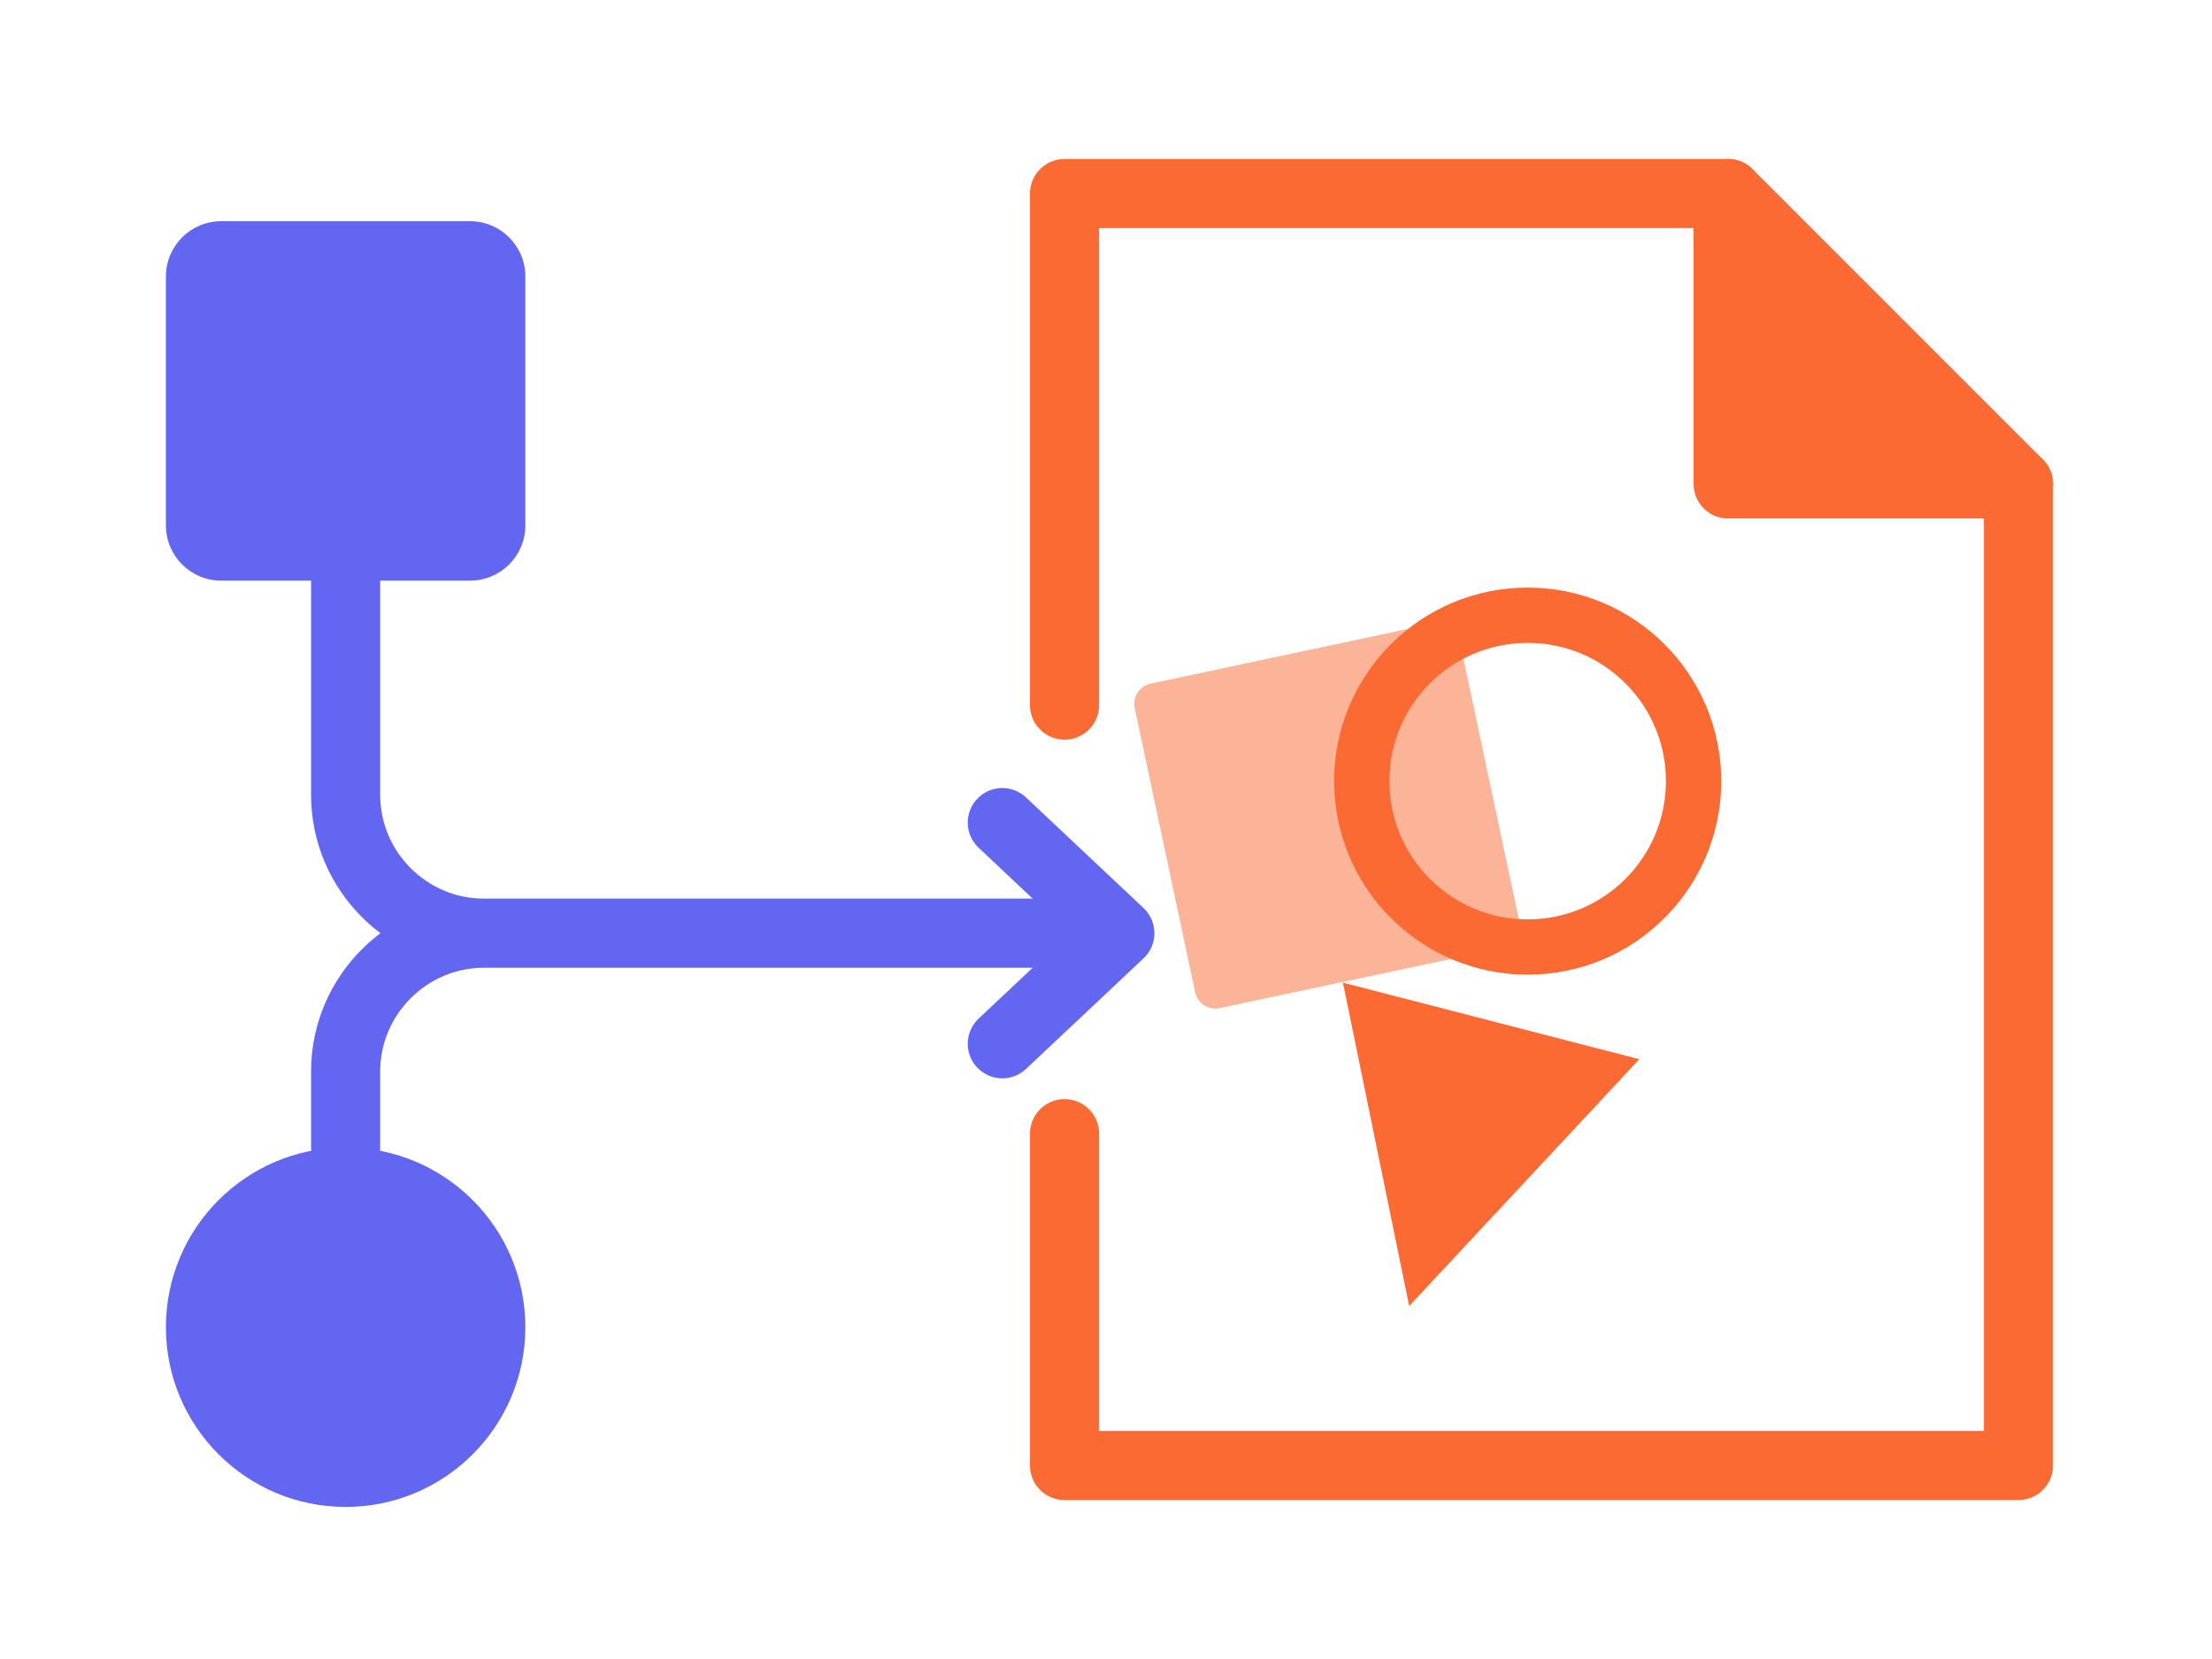
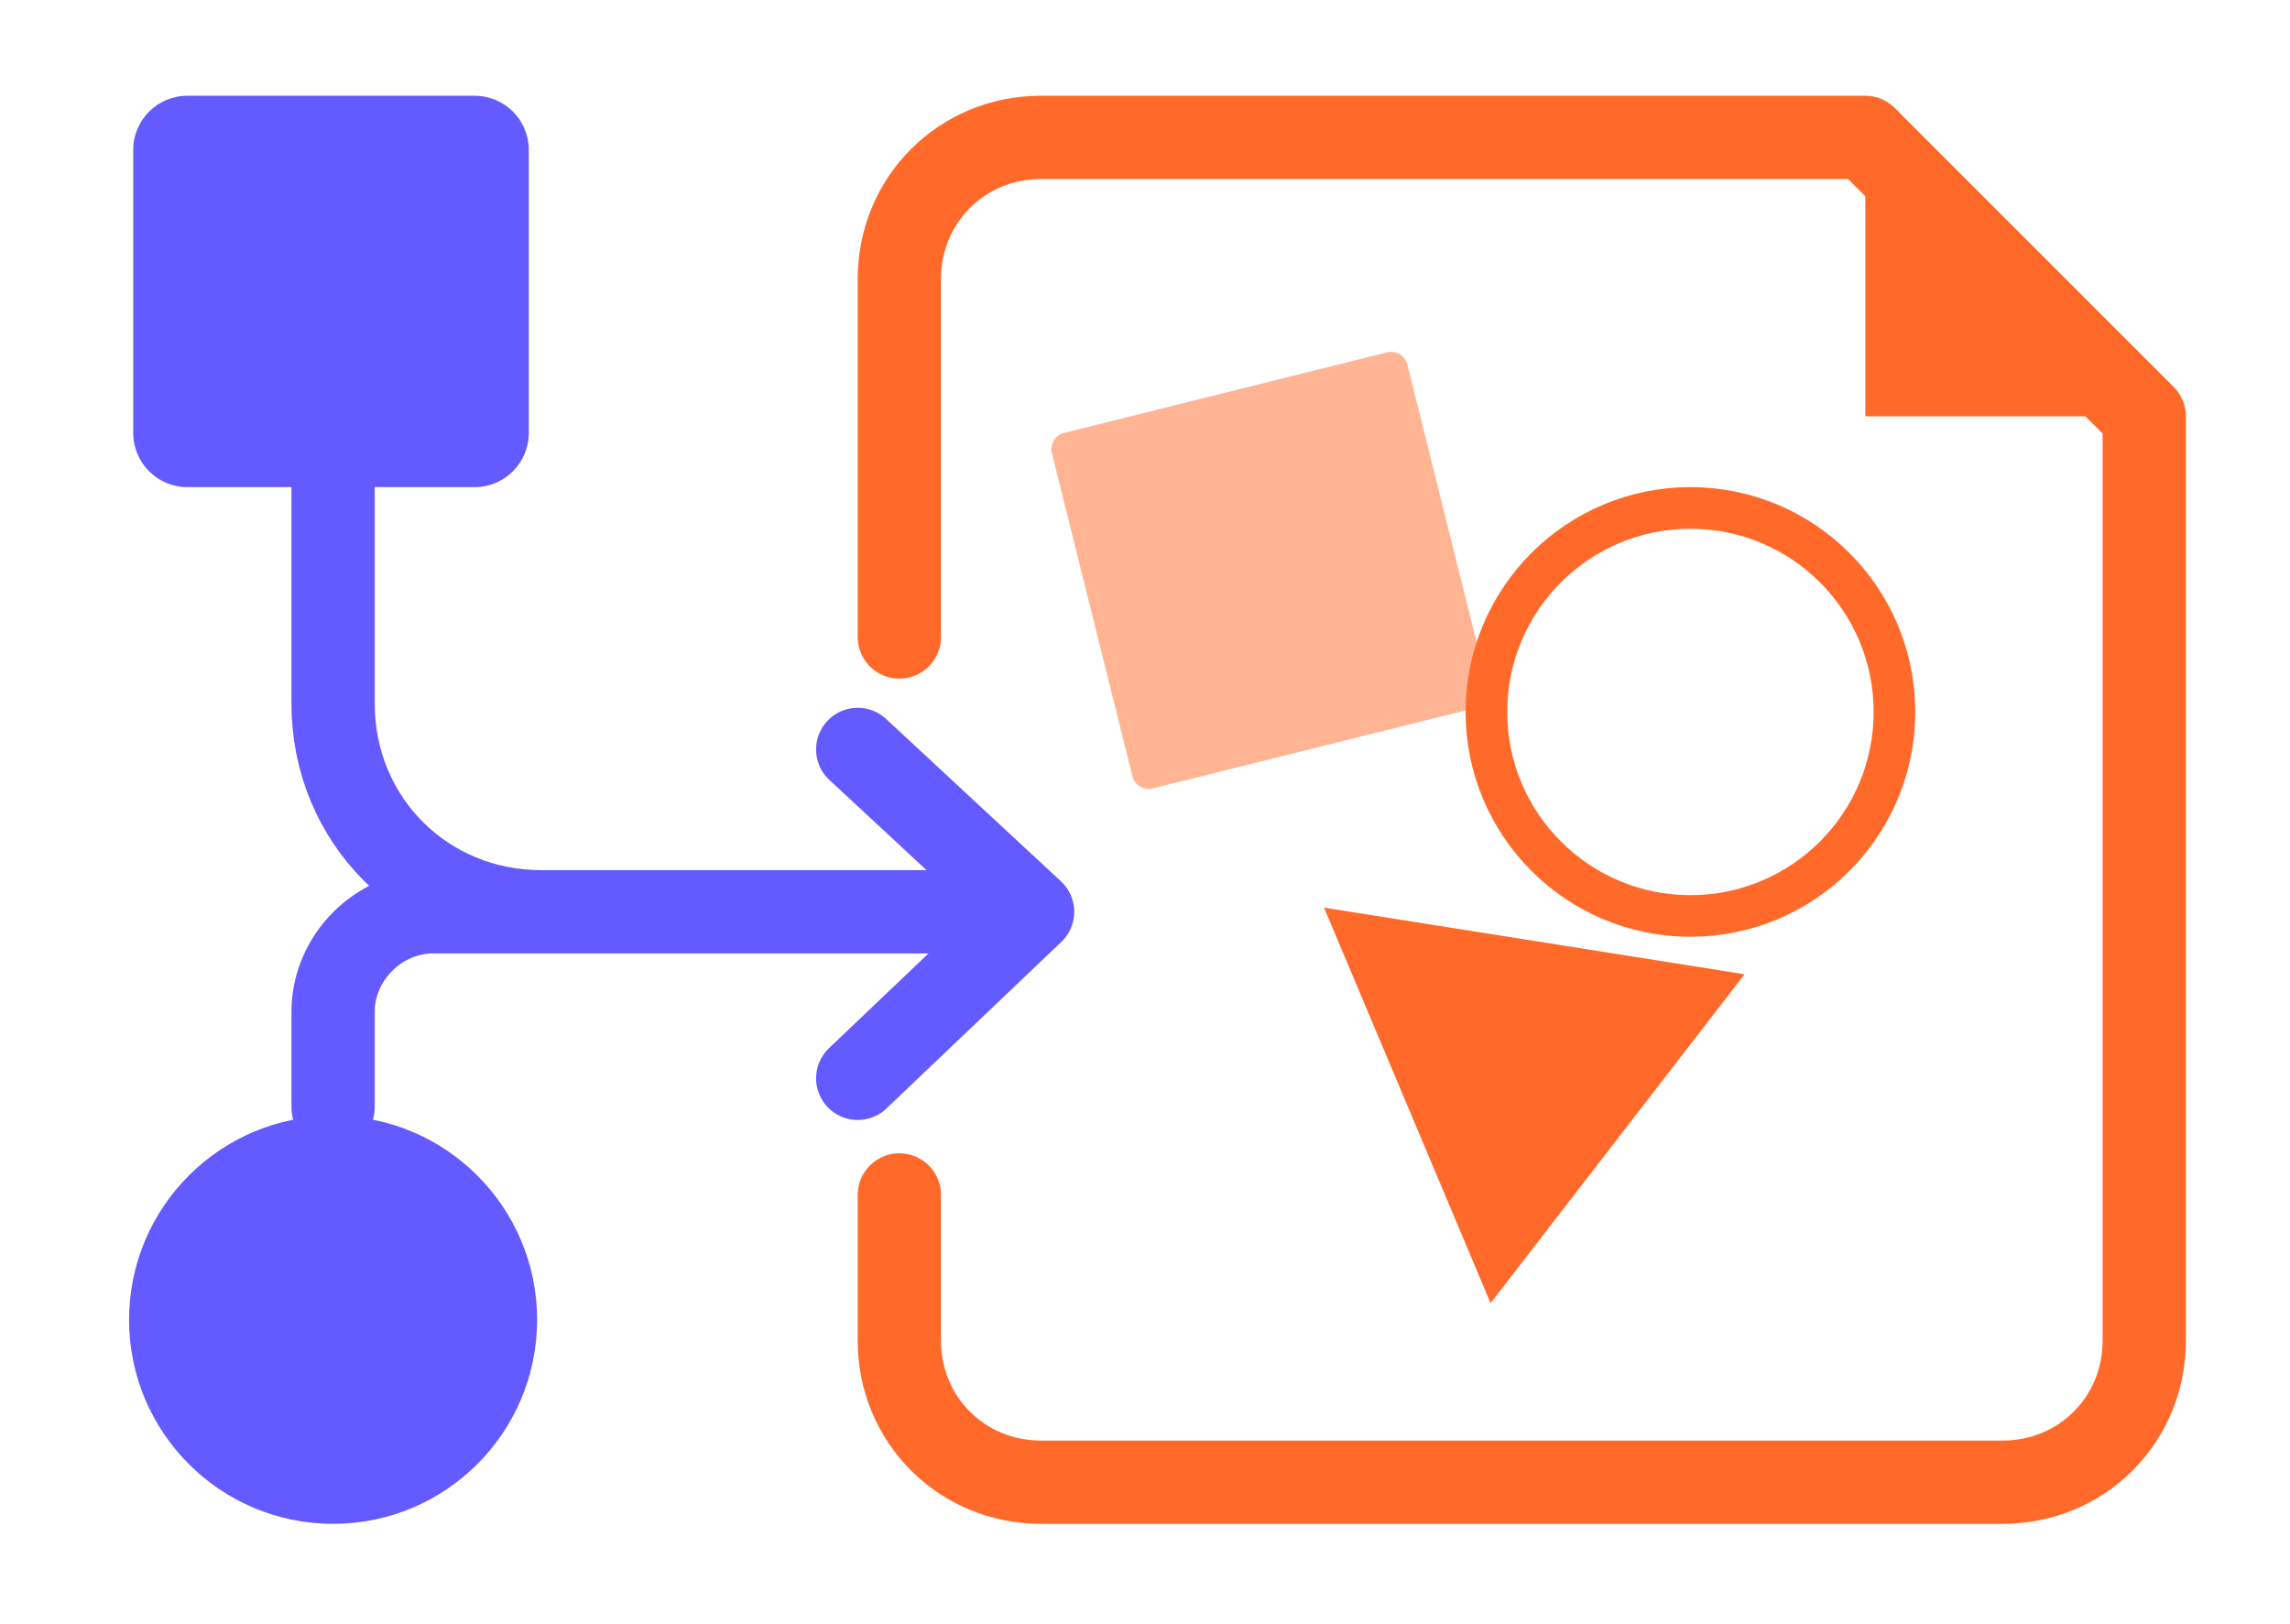
- <svg xmlns="http://www.w3.org/2000/svg" viewBox="0 0 320 240" role="img">
-   <g fill="none" stroke-linecap="round" stroke-linejoin="round">
-     <rect x="24" y="32" width="52" height="52" rx="8" fill="#6366F1" stroke="none" />
-     <circle cx="50" cy="192" r="26" fill="#6366F1" stroke="none" />
-     <path d="M50 84v31c0 11 9 20 20 20h90M50 166v-11c0-11 9-20 20-20h90" stroke="#6366F1" stroke-width="10" />
-     <path d="m145 119 17 16-17 16" stroke="#6366F1" stroke-width="10" />
-     <path d="M154 102V28h96l42 42v142H154v-48" stroke="#FB6A32" stroke-width="10" />
-     <path d="M250 28v42h42" fill="#FB6A32" stroke="#FB6A32" stroke-width="10" />
-     <rect x="168" y="94" width="48" height="48" rx="3" fill="#FB6A32" fill-opacity=".5" stroke="none" transform="rotate(-12 192 118)" />
-     <path d="M221 89a24 24 0 1 1 0 48 24 24 0 0 1 0-48Z" stroke="#FB6A32" stroke-width="8" />
-     <path d="m191 145 44 5-28 40Z" fill="#FB6A32" stroke="none" transform="rotate(8 213 167)" />
+ <svg xmlns="http://www.w3.org/2000/svg" viewBox="80 180 550 390" role="img">
+   <g stroke-linecap="round" stroke-linejoin="round">
+     <rect x="112" y="203" width="95" height="94" rx="13" fill="#635BFF" />
+     <circle cx="160" cy="497" r="49" fill="#635BFF" />
+     <path d="M160 297v52c0 28 22 50 50 50h116M160 446v-23c0-13 11-24 24-24h142" fill="none" stroke="#635BFF" stroke-width="20" />
+     <path d="m286 360 42 39-42 40" fill="none" stroke="#635BFF" stroke-width="20" />
+     <path d="M296 333v-86c0-19 15-34 34-34h198l67 67v222c0 19-15 34-34 34H330c-19 0-34-15-34-34v-35" fill="none" stroke="#FF6A2A" stroke-width="20" />
+     <path d="M528 213v67h67Z" fill="#FF6A2A" />
+     <rect x="341" y="273" width="88" height="88" rx="4" fill="#FF6A2A" fill-opacity=".5" transform="rotate(-14 385 317)" />
+     <circle cx="486" cy="351" r="49" fill="none" stroke="#FF6A2A" stroke-width="10" />
+     <path d="m398 398 101 16-61 79Z" fill="#FF6A2A" />
  </g>
</svg>
